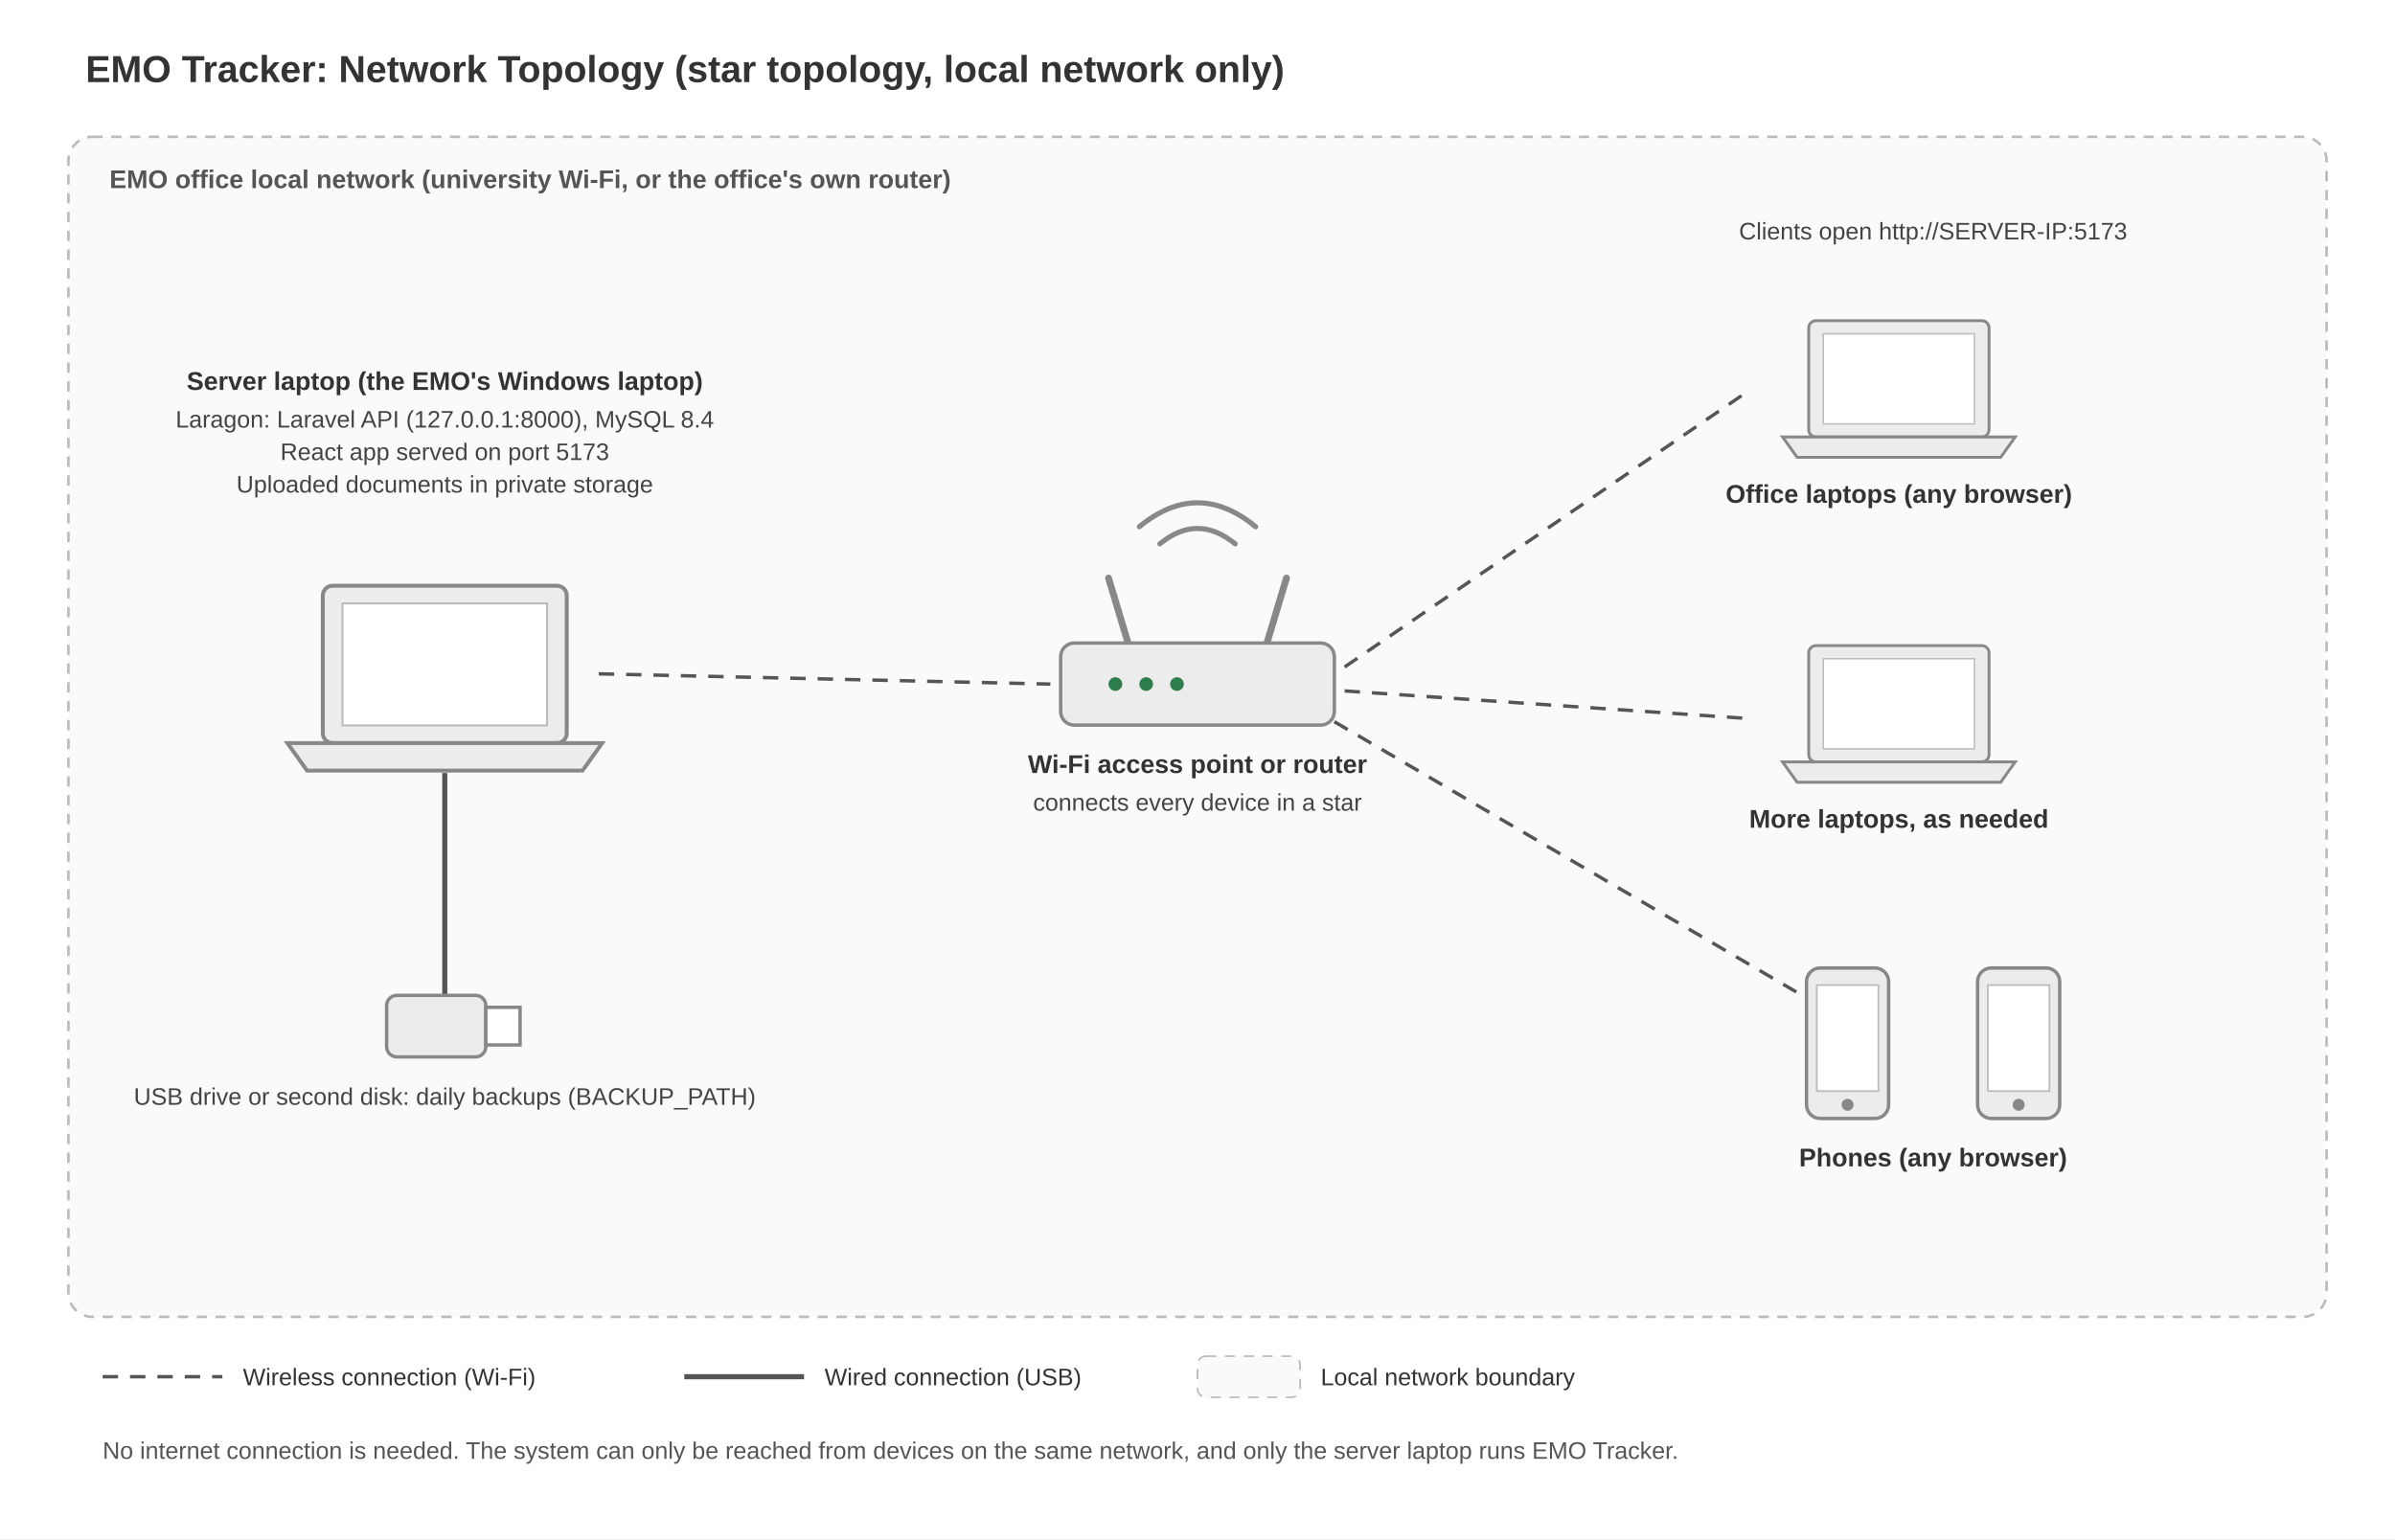
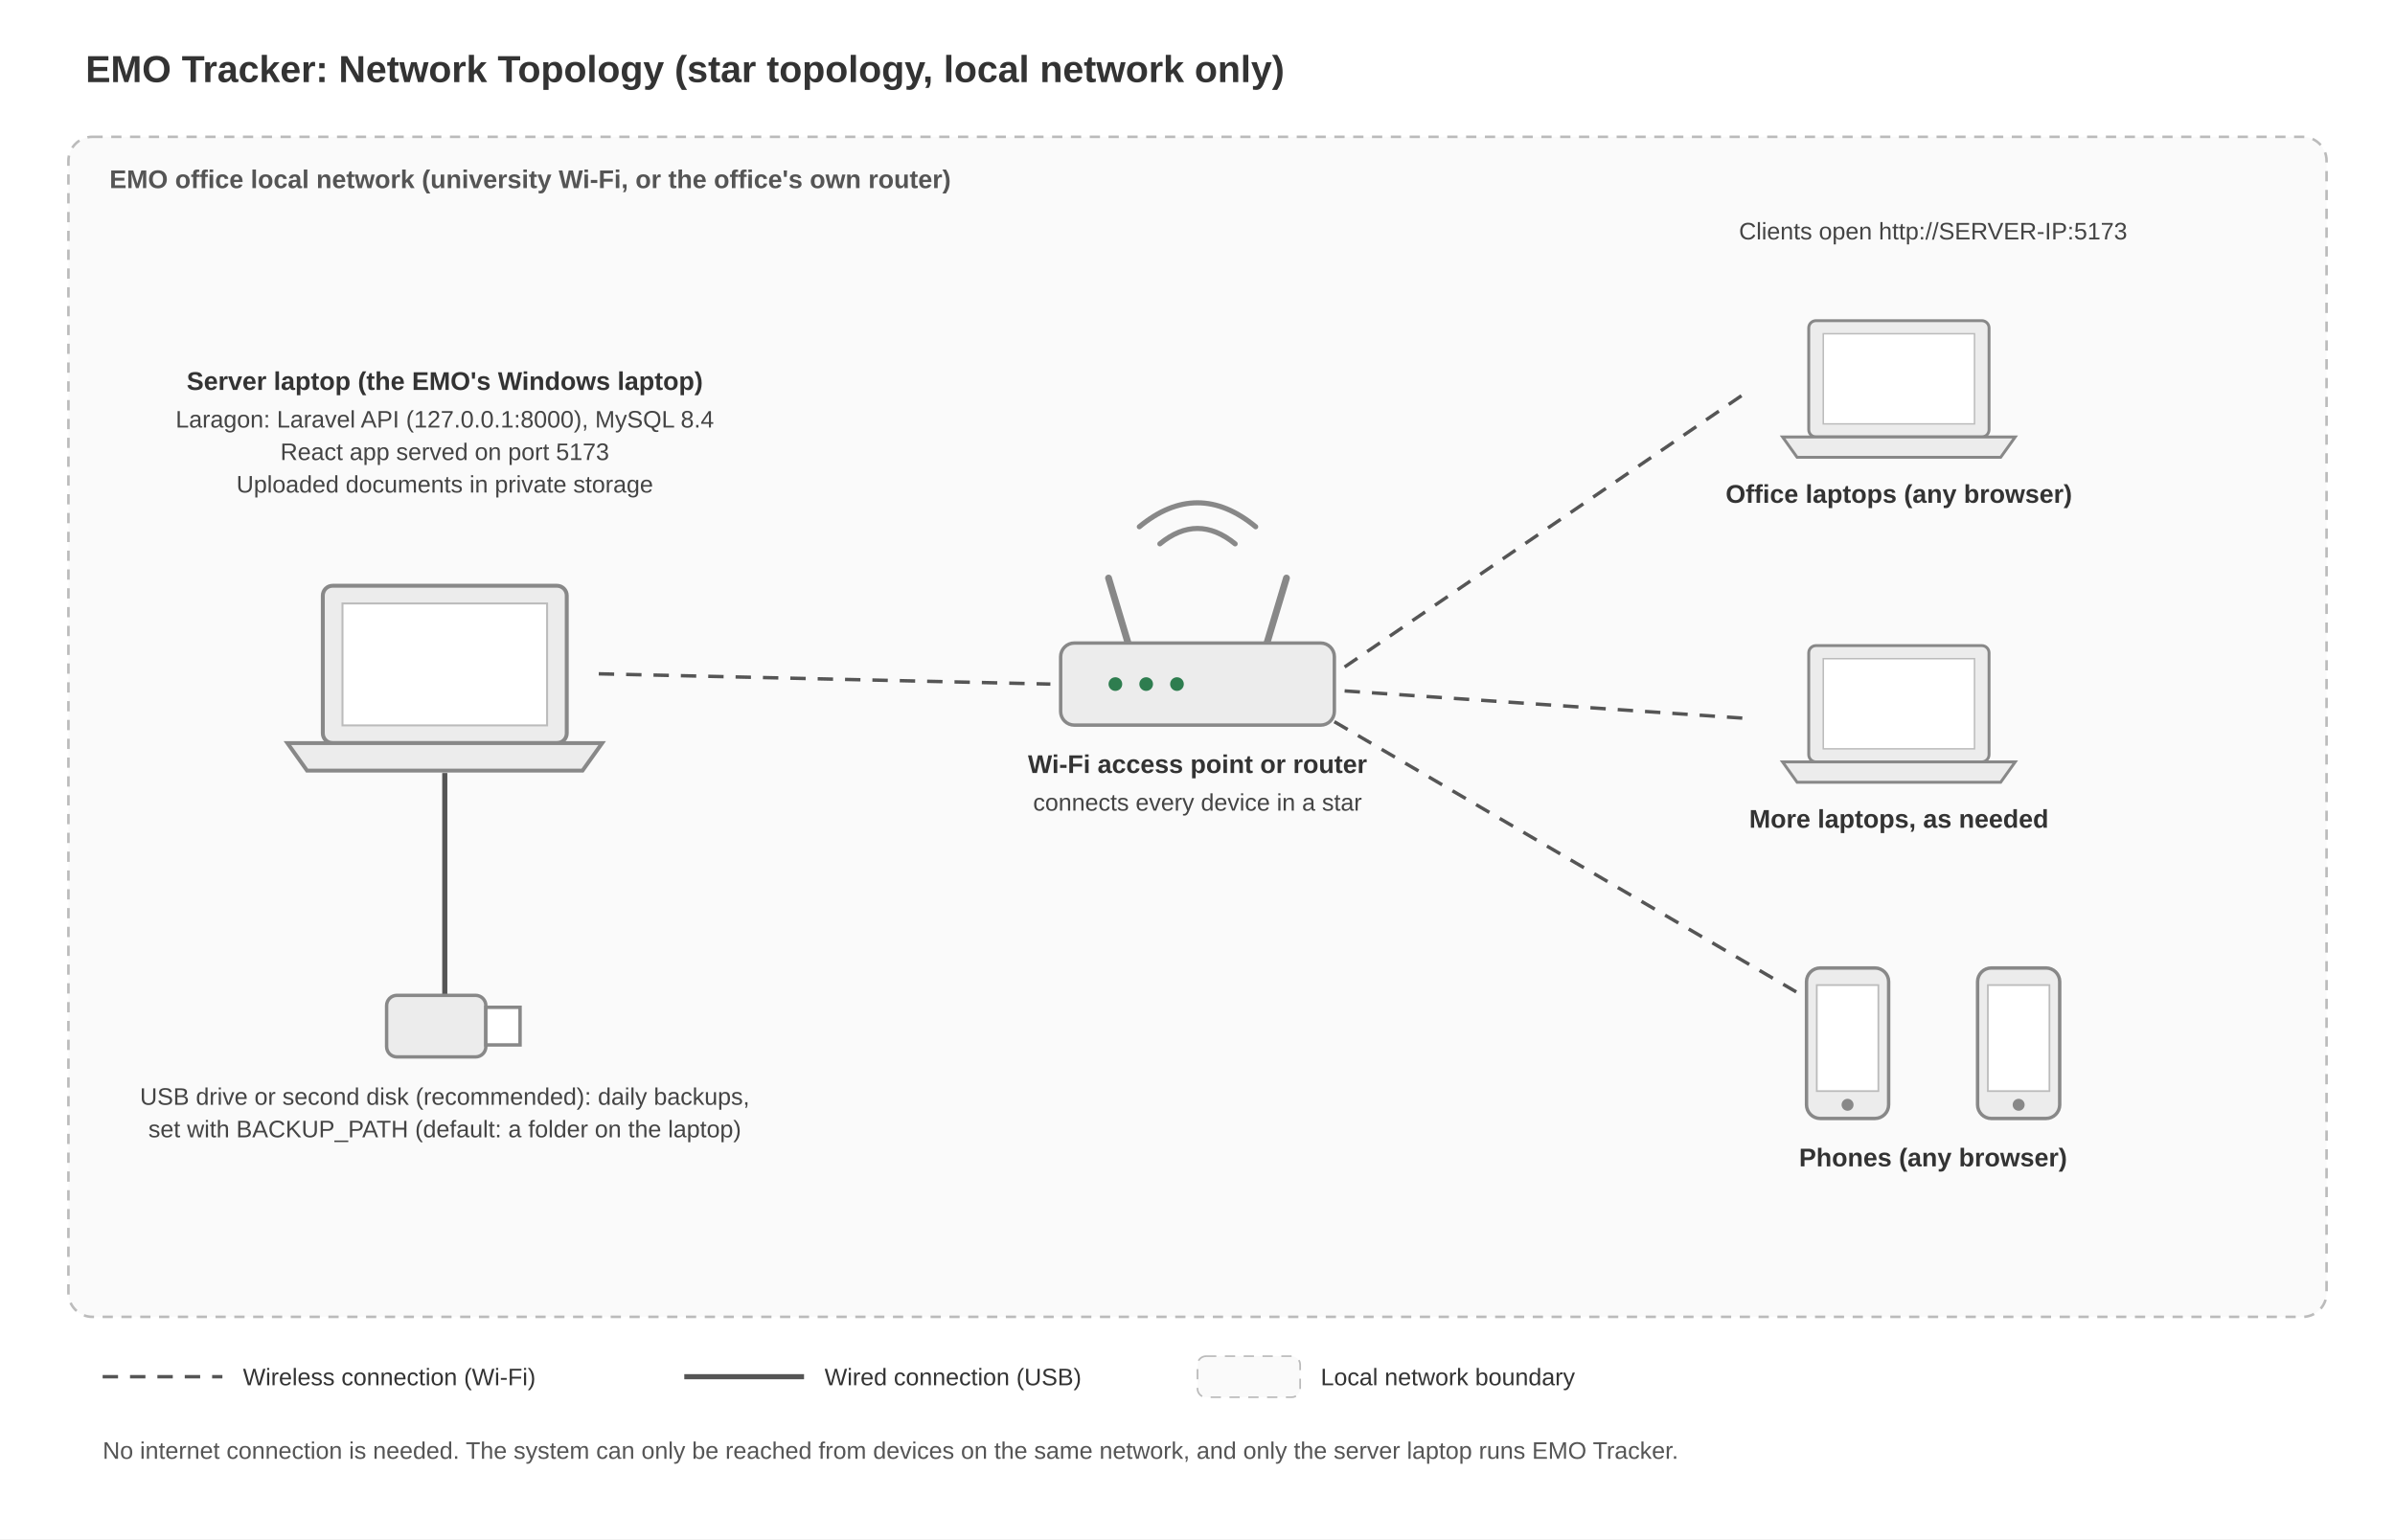
<svg xmlns="http://www.w3.org/2000/svg" width="1400" height="900" viewBox="0 0 1400 900" font-family="Arial, Helvetica, sans-serif">
  <rect width="1400" height="900" fill="#ffffff" />
  <text x="50" y="48" text-anchor="start" font-size="22" fill="#333333" font-weight="bold">EMO Tracker: Network Topology (star topology, local network only)</text>
  <rect x="40" y="80" width="1320" height="690" rx="14" fill="#fafafa" stroke="#bbbbbb" stroke-width="1.5" stroke-dasharray="6 5" />
  <text x="64" y="110" text-anchor="start" font-size="15" fill="#555555" font-weight="bold">EMO office local network (university Wi-Fi, or the office's own router)</text>
  <line x1="350" y1="394" x2="614" y2="400" stroke="#555555" stroke-width="2" stroke-dasharray="9 7" />
  <line x1="786" y1="390" x2="1020" y2="230" stroke="#555555" stroke-width="2" stroke-dasharray="9 7" />
  <line x1="786" y1="404" x2="1020" y2="420" stroke="#555555" stroke-width="2" stroke-dasharray="9 7" />
  <line x1="780" y1="422" x2="1050" y2="580" stroke="#555555" stroke-width="2" stroke-dasharray="9 7" />
  <line x1="260" y1="452" x2="260" y2="582" stroke="#555555" stroke-width="3" />
  <g transform="translate(260,400) scale(1.15)">
    <rect x="-62" y="-50" width="124" height="80" rx="5" fill="#ececec" stroke="#888888" stroke-width="2" />
    <rect x="-52" y="-41" width="104" height="62" fill="#ffffff" stroke="#bbbbbb" />
    <path d="M-80,30 L80,30 L70,44 L-70,44 Z" fill="#ececec" stroke="#888888" stroke-width="2" />
  </g>
  <text x="260" y="228" text-anchor="middle" font-size="15" fill="#333333" font-weight="bold">Server laptop (the EMO's Windows laptop)</text>
  <text x="260" y="250" text-anchor="middle" font-size="14" fill="#444444">Laragon: Laravel API (127.0.0.1:8000), MySQL 8.4</text>
  <text x="260" y="269" text-anchor="middle" font-size="14" fill="#444444">React app served on port 5173</text>
  <text x="260" y="288" text-anchor="middle" font-size="14" fill="#444444">Uploaded documents in private storage</text>
  <g transform="translate(260,600)">
    <rect x="-34" y="-18" width="58" height="36" rx="6" fill="#ececec" stroke="#888888" stroke-width="2" />
    <rect x="24" y="-11" width="20" height="22" fill="#ffffff" stroke="#888888" stroke-width="2" />
  </g>
-   <text x="260" y="646" text-anchor="middle" font-size="14" fill="#444444">USB drive or second disk: daily backups (BACKUP_PATH)</text>
+   <text x="260" y="646" text-anchor="middle" font-size="14" fill="#444444">USB drive or second disk (recommended): daily backups,</text>
+   <text x="260" y="665" text-anchor="middle" font-size="14" fill="#444444">set with BACKUP_PATH (default: a folder on the laptop)</text>
  <g transform="translate(700,400)">
    <line x1="-40" y1="-22" x2="-52" y2="-62" stroke="#888888" stroke-width="4" stroke-linecap="round" />
    <line x1="40" y1="-22" x2="52" y2="-62" stroke="#888888" stroke-width="4" stroke-linecap="round" />
    <rect x="-80" y="-24" width="160" height="48" rx="8" fill="#ececec" stroke="#888888" stroke-width="2" />
    <circle cx="-48" cy="0" r="4" fill="#2e7d4f" />
    <circle cx="-30" cy="0" r="4" fill="#2e7d4f" />
    <circle cx="-12" cy="0" r="4" fill="#2e7d4f" />
    <path d="M-22,-82 Q0,-100 22,-82" fill="none" stroke="#888888" stroke-width="3" stroke-linecap="round" />
    <path d="M-34,-92 Q0,-120 34,-92" fill="none" stroke="#888888" stroke-width="3" stroke-linecap="round" />
  </g>
  <text x="700" y="452" text-anchor="middle" font-size="15" fill="#333333" font-weight="bold">Wi-Fi access point or router</text>
  <text x="700" y="474" text-anchor="middle" font-size="14" fill="#444444">connects every device in a star</text>
  <g transform="translate(1110,230) scale(0.85)">
    <rect x="-62" y="-50" width="124" height="80" rx="5" fill="#ececec" stroke="#888888" stroke-width="2" />
    <rect x="-52" y="-41" width="104" height="62" fill="#ffffff" stroke="#bbbbbb" />
    <path d="M-80,30 L80,30 L70,44 L-70,44 Z" fill="#ececec" stroke="#888888" stroke-width="2" />
  </g>
  <text x="1110" y="294" text-anchor="middle" font-size="15" fill="#333333" font-weight="bold">Office laptops (any browser)</text>
  <g transform="translate(1110,420) scale(0.85)">
    <rect x="-62" y="-50" width="124" height="80" rx="5" fill="#ececec" stroke="#888888" stroke-width="2" />
    <rect x="-52" y="-41" width="104" height="62" fill="#ffffff" stroke="#bbbbbb" />
    <path d="M-80,30 L80,30 L70,44 L-70,44 Z" fill="#ececec" stroke="#888888" stroke-width="2" />
  </g>
  <text x="1110" y="484" text-anchor="middle" font-size="15" fill="#333333" font-weight="bold">More laptops, as needed</text>
  <g transform="translate(1080,610)">
    <rect x="-24" y="-44" width="48" height="88" rx="8" fill="#ececec" stroke="#888888" stroke-width="2" />
    <rect x="-18" y="-34" width="36" height="62" fill="#ffffff" stroke="#bbbbbb" />
    <circle cx="0" cy="36" r="3.5" fill="#888888" />
  </g>
  <g transform="translate(1180,610)">
    <rect x="-24" y="-44" width="48" height="88" rx="8" fill="#ececec" stroke="#888888" stroke-width="2" />
    <rect x="-18" y="-34" width="36" height="62" fill="#ffffff" stroke="#bbbbbb" />
    <circle cx="0" cy="36" r="3.5" fill="#888888" />
  </g>
  <text x="1130" y="682" text-anchor="middle" font-size="15" fill="#333333" font-weight="bold">Phones (any browser)</text>
  <text x="1130" y="140" text-anchor="middle" font-size="14" fill="#444444">Clients open http://SERVER-IP:5173</text>
  <line x1="60" y1="805" x2="130" y2="805" stroke="#555555" stroke-width="2" stroke-dasharray="9 7" />
  <text x="142" y="810" text-anchor="start" font-size="14" fill="#333333">Wireless connection (Wi-Fi)</text>
  <line x1="400" y1="805" x2="470" y2="805" stroke="#555555" stroke-width="3" />
  <text x="482" y="810" text-anchor="start" font-size="14" fill="#333333">Wired connection (USB)</text>
  <rect x="700" y="793" width="60" height="24" rx="5" fill="#fafafa" stroke="#bbbbbb" stroke-dasharray="6 5" />
  <text x="772" y="810" text-anchor="start" font-size="14" fill="#333333">Local network boundary</text>
  <text x="60" y="853" text-anchor="start" font-size="14" fill="#555555">No internet connection is needed. The system can only be reached from devices on the same network, and only the server laptop runs EMO Tracker.</text>
</svg>
